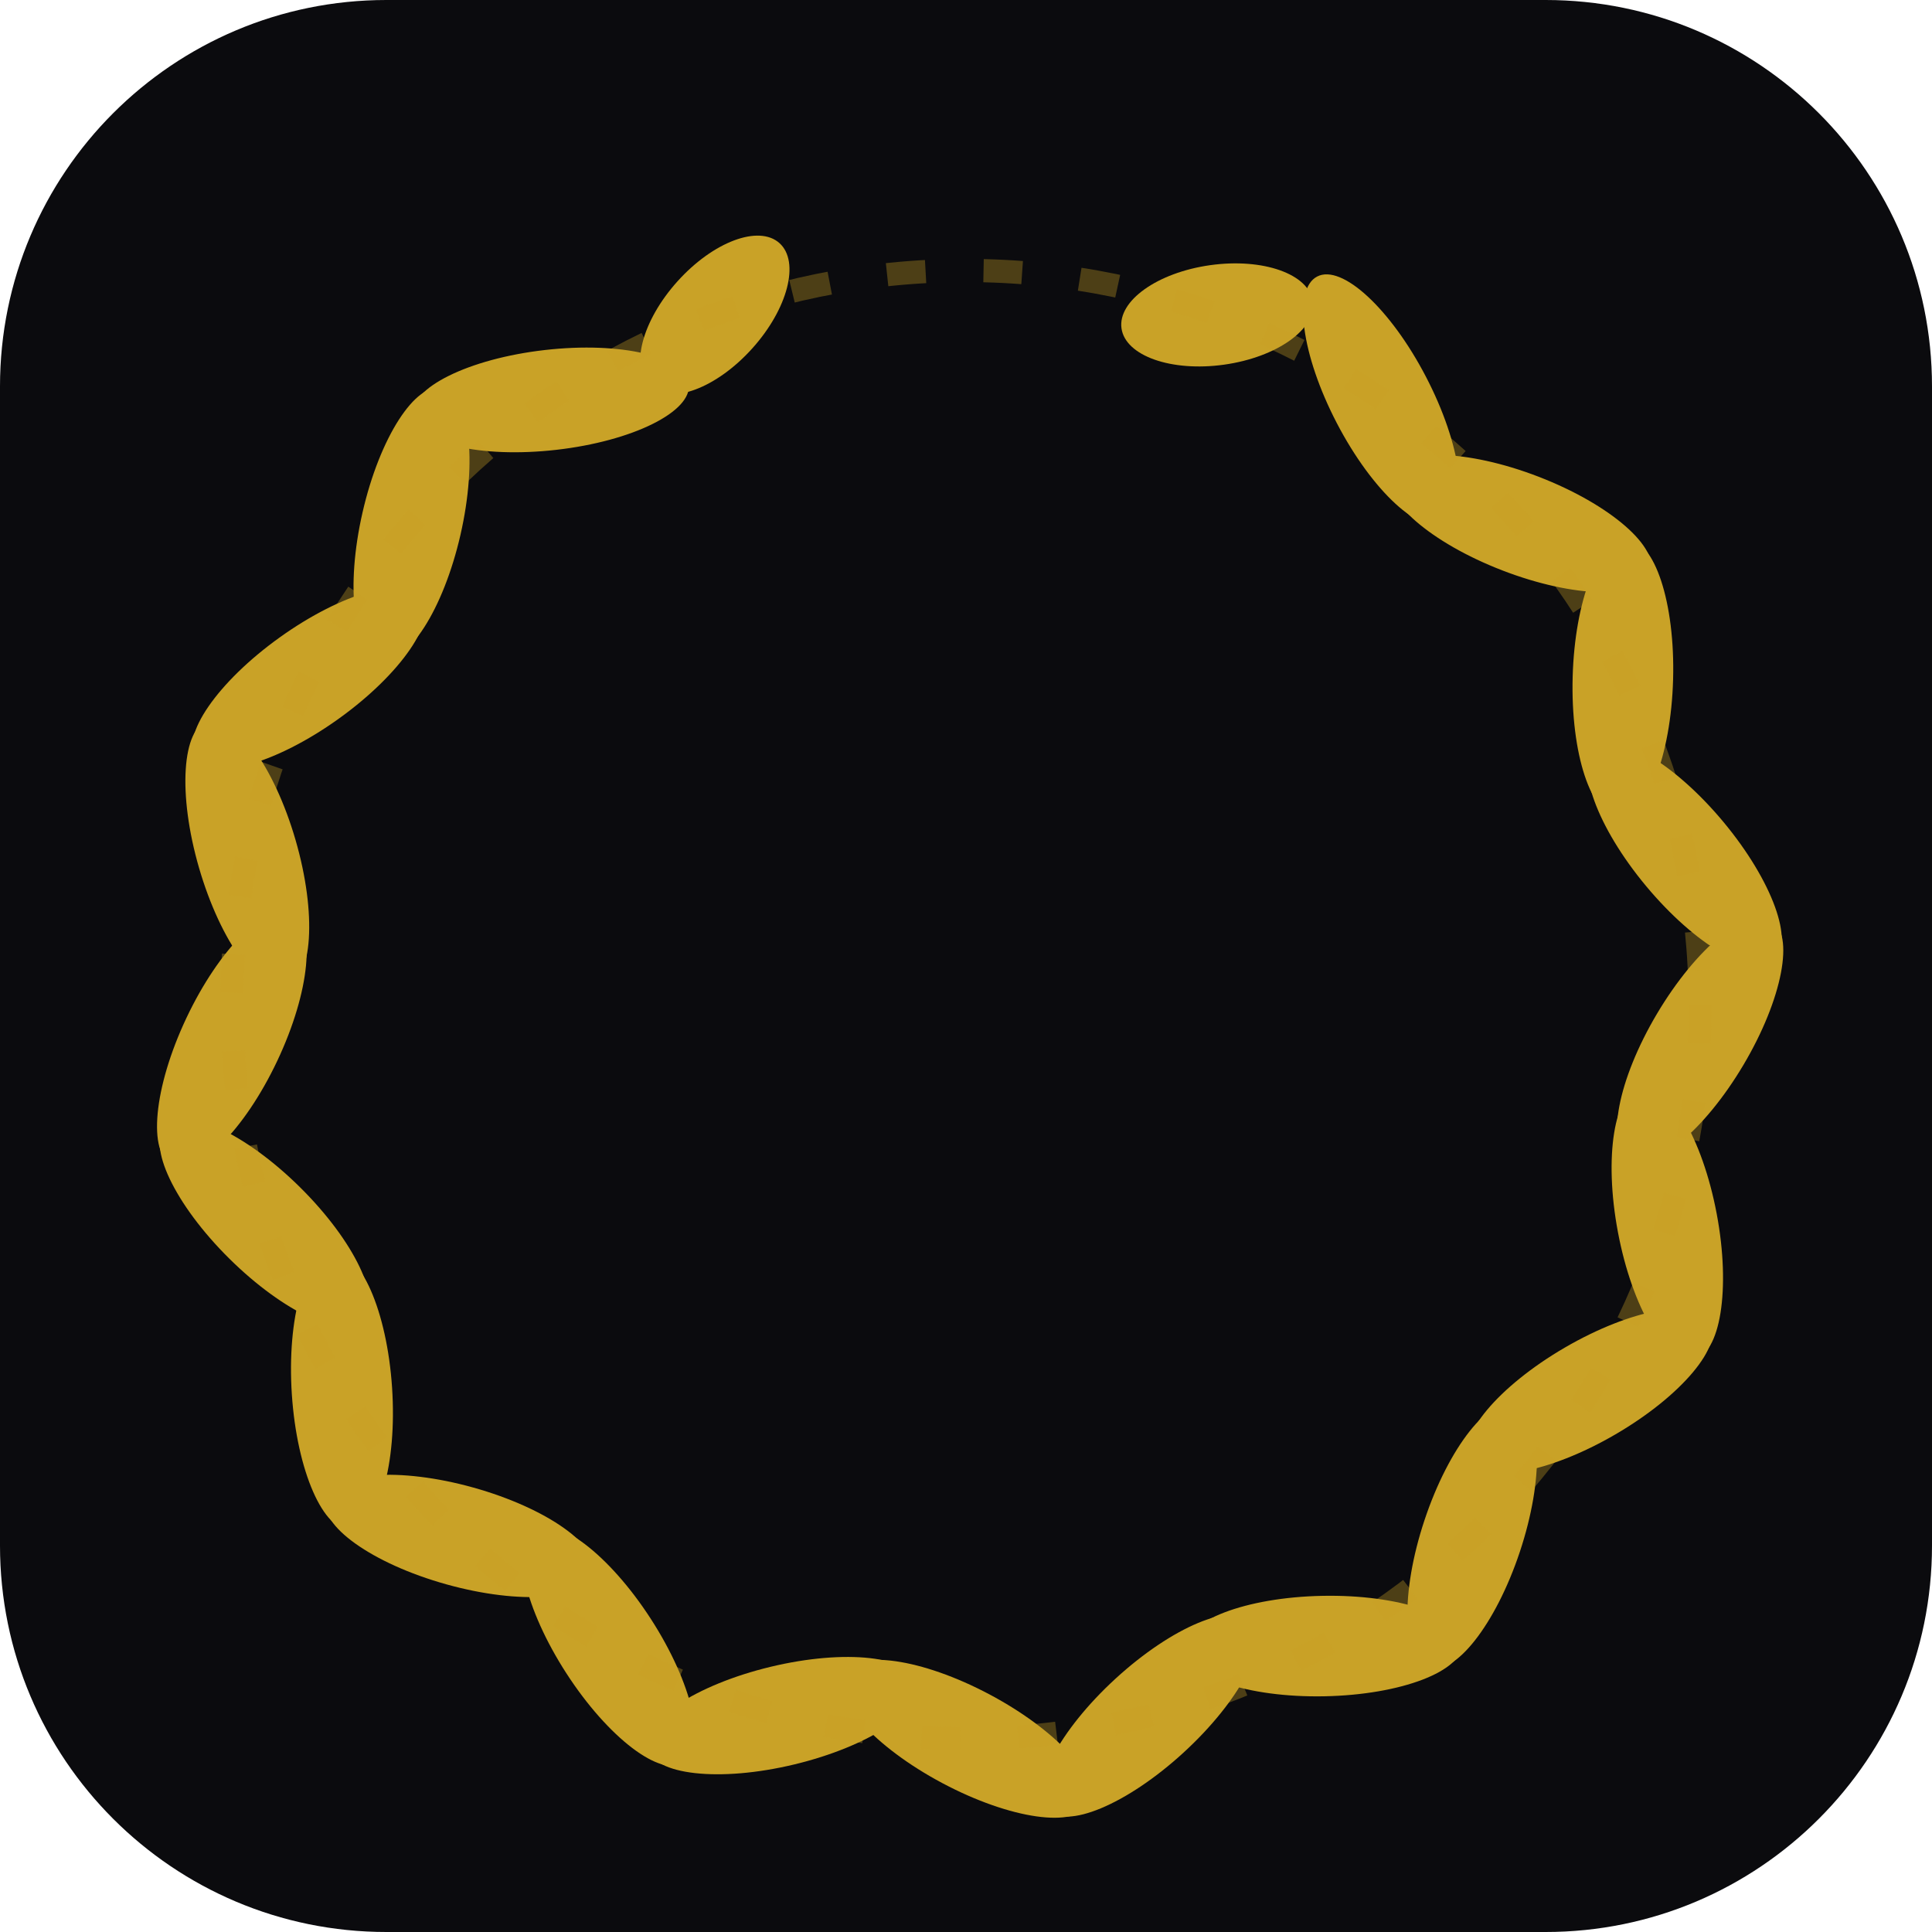
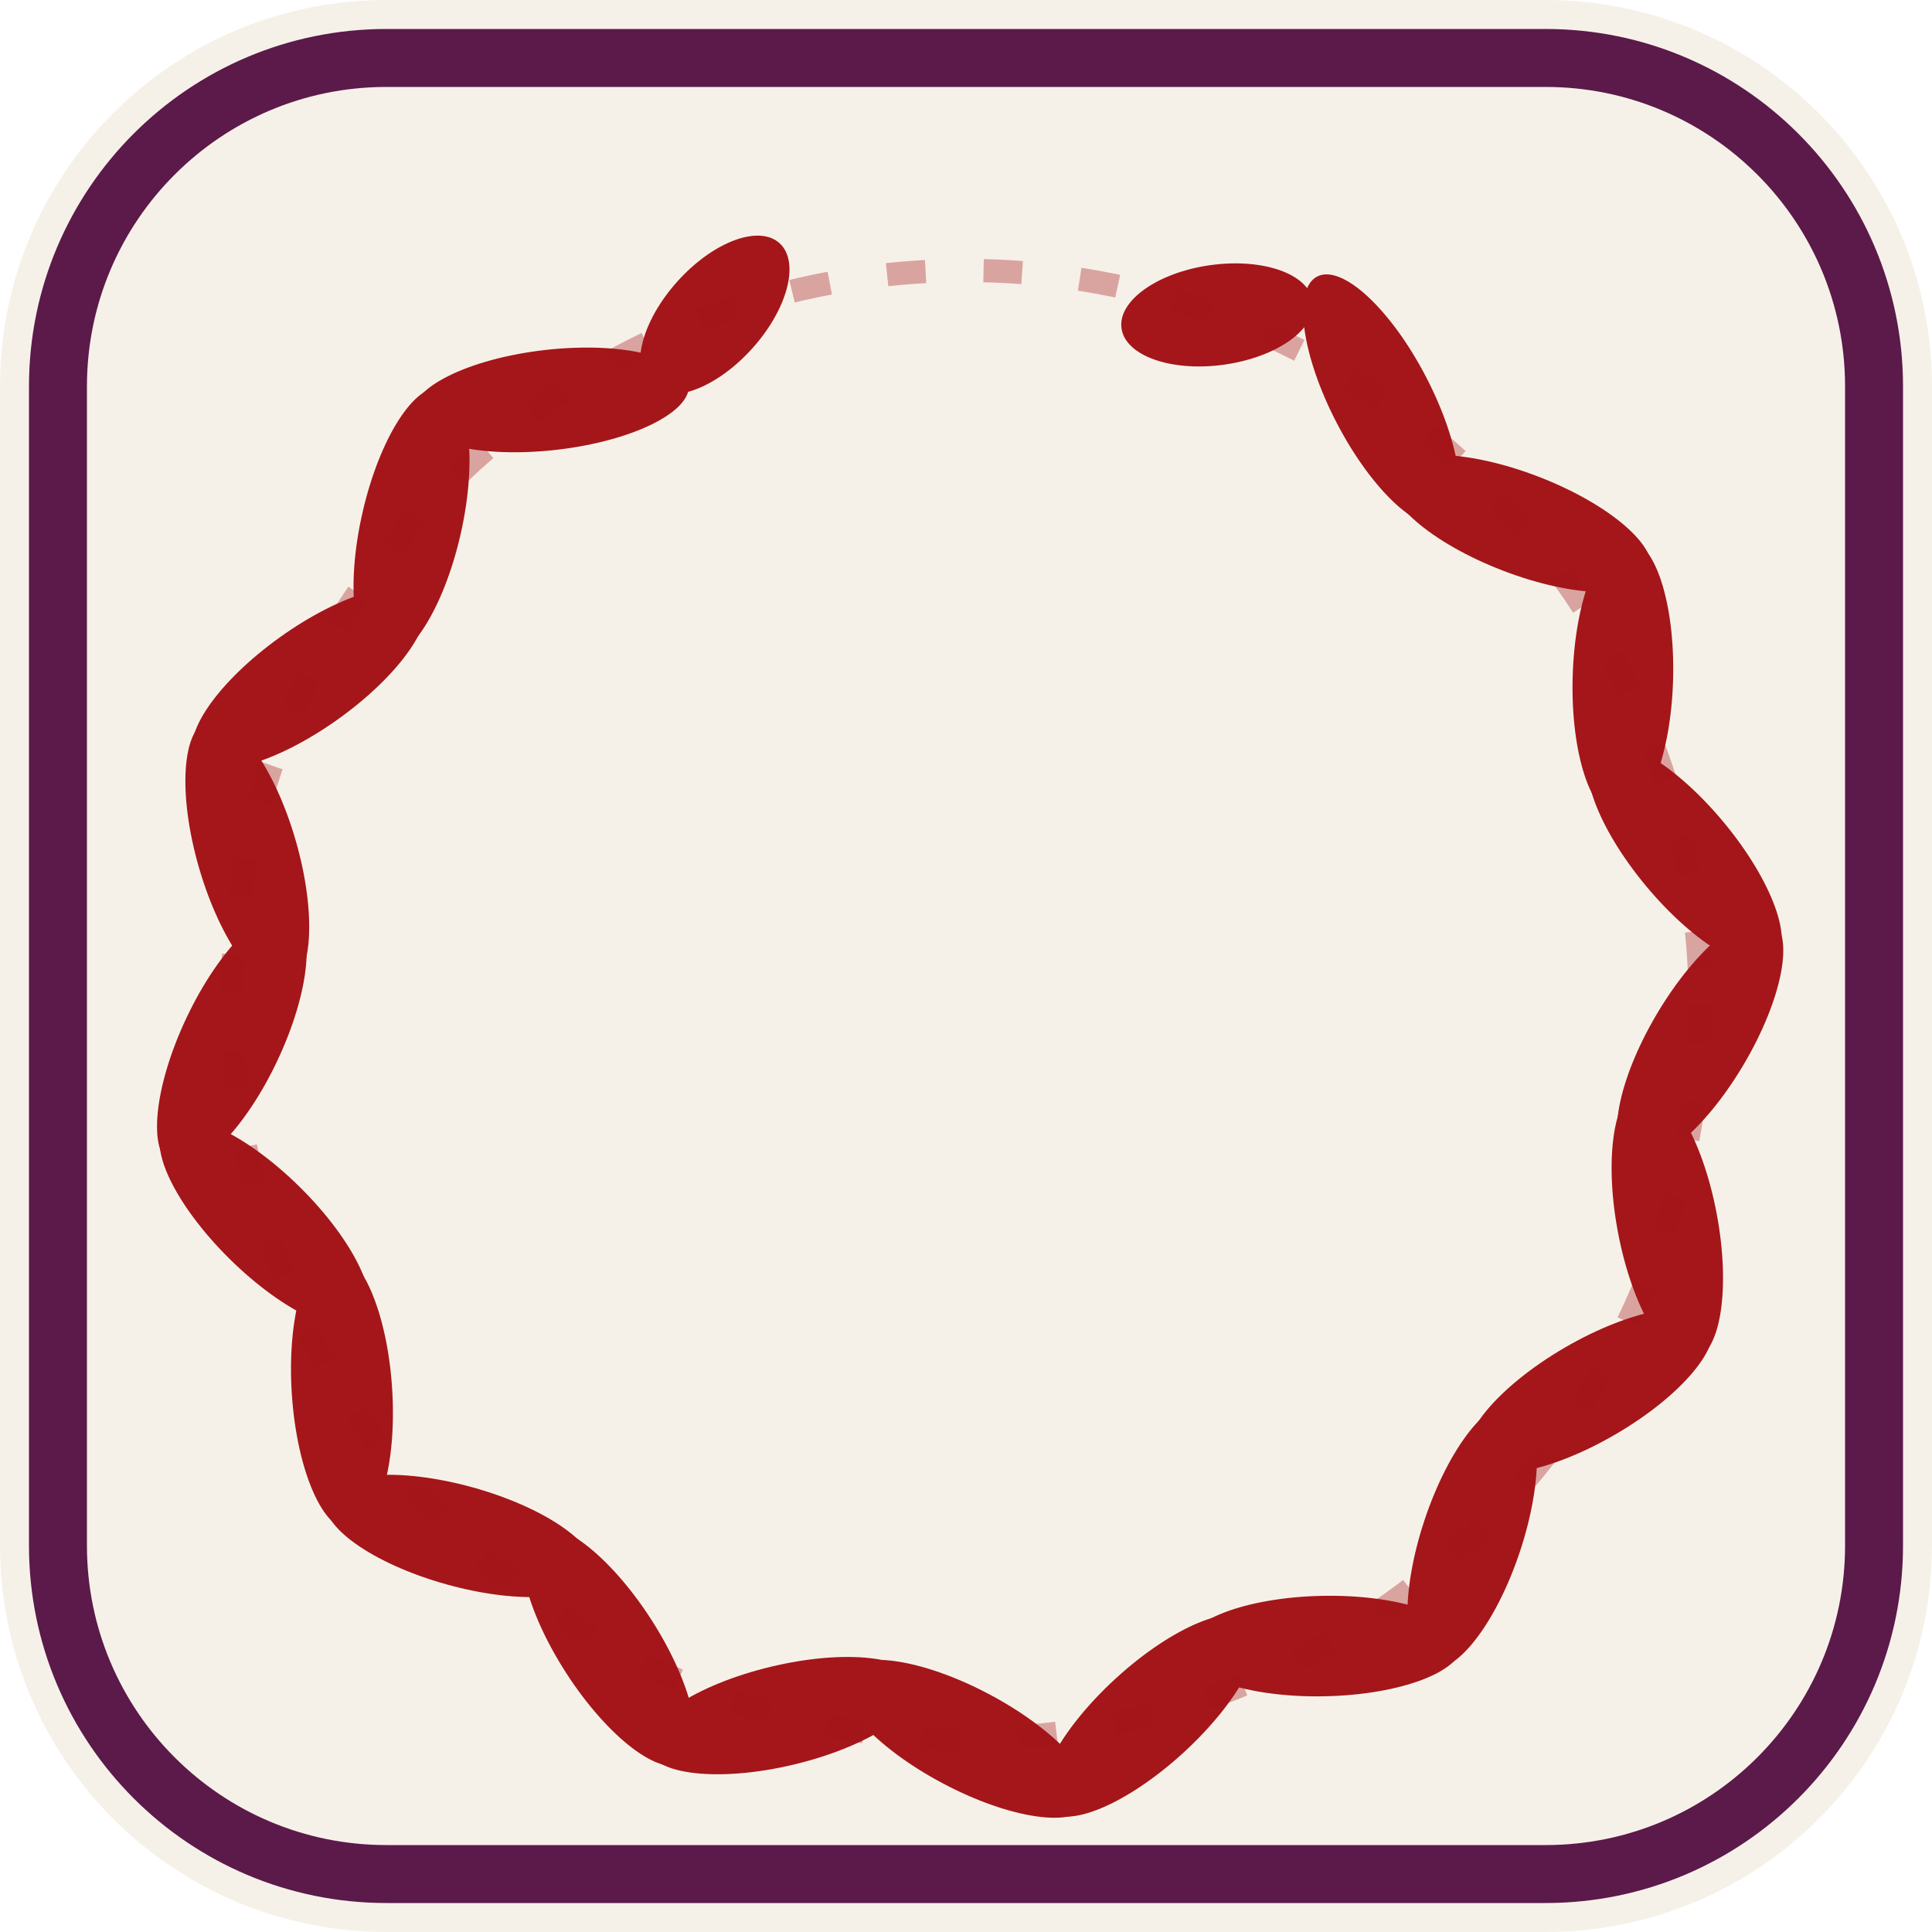
<svg xmlns="http://www.w3.org/2000/svg" viewBox="0 0 100 100">
-   <rect width="100" height="100" rx="20" fill="#0b0b0e" />
-   <g color="#c9a227">
+   <rect width="100" height="100" rx="20" fill="#f6f1e8" />
+   <rect x="3" y="3" width="94" height="94" rx="17" fill="none" stroke="#5b1a4a" stroke-width="3" />
+   <g color="#a4161a">
    <g fill="currentColor">
      <ellipse cx="63.0" cy="16.3" rx="5" ry="2.6" transform="rotate(-8.0 63.0 16.3)" />
      <ellipse cx="71.5" cy="20.7" rx="7.2" ry="2.6" transform="rotate(62.5 71.5 20.7)" />
      <ellipse cx="78.7" cy="27.1" rx="7.2" ry="2.6" transform="rotate(21.1 78.7 27.1)" />
      <ellipse cx="84.0" cy="35.1" rx="7.2" ry="2.6" transform="rotate(91.6 84.0 35.1)" />
      <ellipse cx="87.2" cy="44.2" rx="7.2" ry="2.6" transform="rotate(50.2 87.2 44.2)" />
      <ellipse cx="88.0" cy="53.8" rx="7.2" ry="2.6" transform="rotate(120.7 88.0 53.8)" />
      <ellipse cx="86.3" cy="63.3" rx="7.2" ry="2.6" transform="rotate(79.3 86.3 63.3)" />
      <ellipse cx="82.3" cy="72.0" rx="7.2" ry="2.6" transform="rotate(149.8 82.3 72.0)" />
      <ellipse cx="76.2" cy="79.5" rx="7.2" ry="2.6" transform="rotate(108.4 76.2 79.5)" />
      <ellipse cx="68.5" cy="85.2" rx="7.2" ry="2.6" transform="rotate(178.9 68.5 85.2)" />
      <ellipse cx="59.5" cy="88.8" rx="7.2" ry="2.6" transform="rotate(137.5 59.5 88.8)" />
      <ellipse cx="50.0" cy="90.0" rx="7.2" ry="2.6" transform="rotate(208.0 50.0 90.0)" />
      <ellipse cx="40.5" cy="88.8" rx="7.2" ry="2.6" transform="rotate(166.5 40.5 88.8)" />
      <ellipse cx="31.5" cy="85.2" rx="7.2" ry="2.6" transform="rotate(237.1 31.5 85.2)" />
      <ellipse cx="23.8" cy="79.5" rx="7.2" ry="2.6" transform="rotate(195.6 23.8 79.5)" />
      <ellipse cx="17.7" cy="72.0" rx="7.2" ry="2.6" transform="rotate(266.2 17.7 72.0)" />
      <ellipse cx="13.7" cy="63.3" rx="7.2" ry="2.6" transform="rotate(224.7 13.7 63.3)" />
      <ellipse cx="12.0" cy="53.8" rx="7.2" ry="2.6" transform="rotate(295.3 12.0 53.8)" />
      <ellipse cx="12.8" cy="44.2" rx="7.2" ry="2.6" transform="rotate(253.8 12.8 44.2)" />
      <ellipse cx="16.0" cy="35.1" rx="7.2" ry="2.6" transform="rotate(324.4 16.0 35.1)" />
      <ellipse cx="21.3" cy="27.1" rx="7.2" ry="2.6" transform="rotate(282.9 21.3 27.1)" />
      <ellipse cx="28.5" cy="20.7" rx="7.2" ry="2.6" transform="rotate(353.5 28.5 20.7)" />
      <ellipse cx="37.0" cy="16.3" rx="5" ry="2.6" transform="rotate(312.0 37.0 16.3)" />
    </g>
    <circle cx="50" cy="52" r="38" fill="none" stroke="currentColor" stroke-opacity=".35" stroke-width="1.2" stroke-dasharray="2 3" />
  </g>
</svg>
